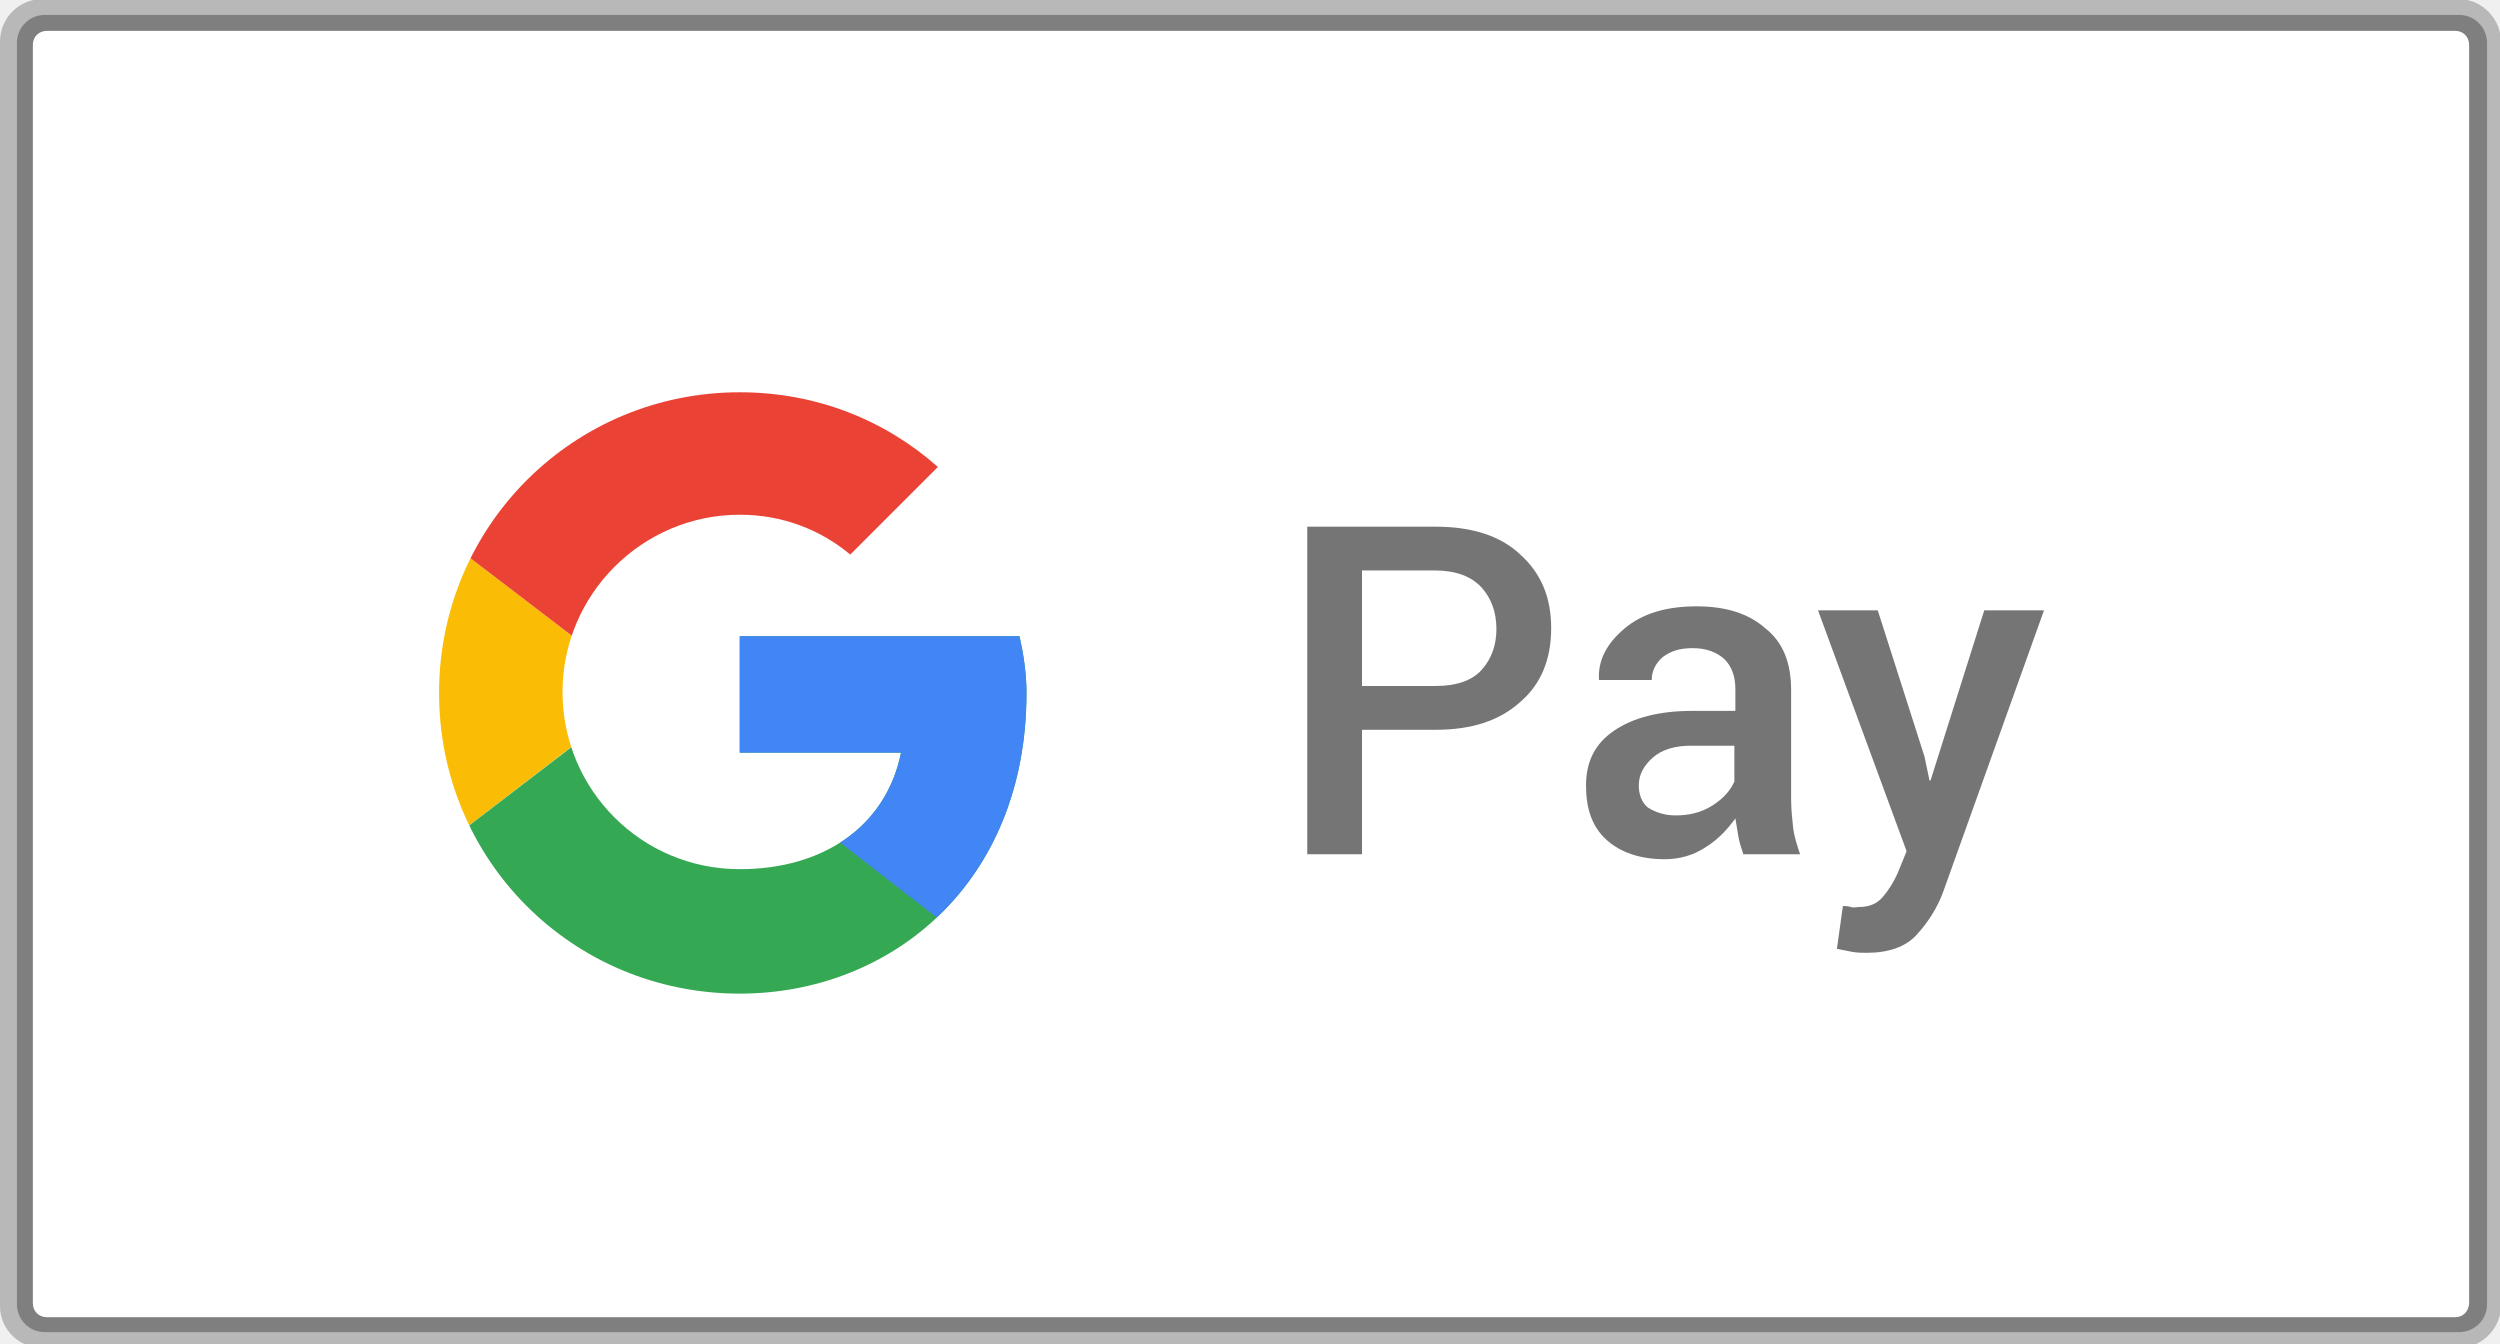
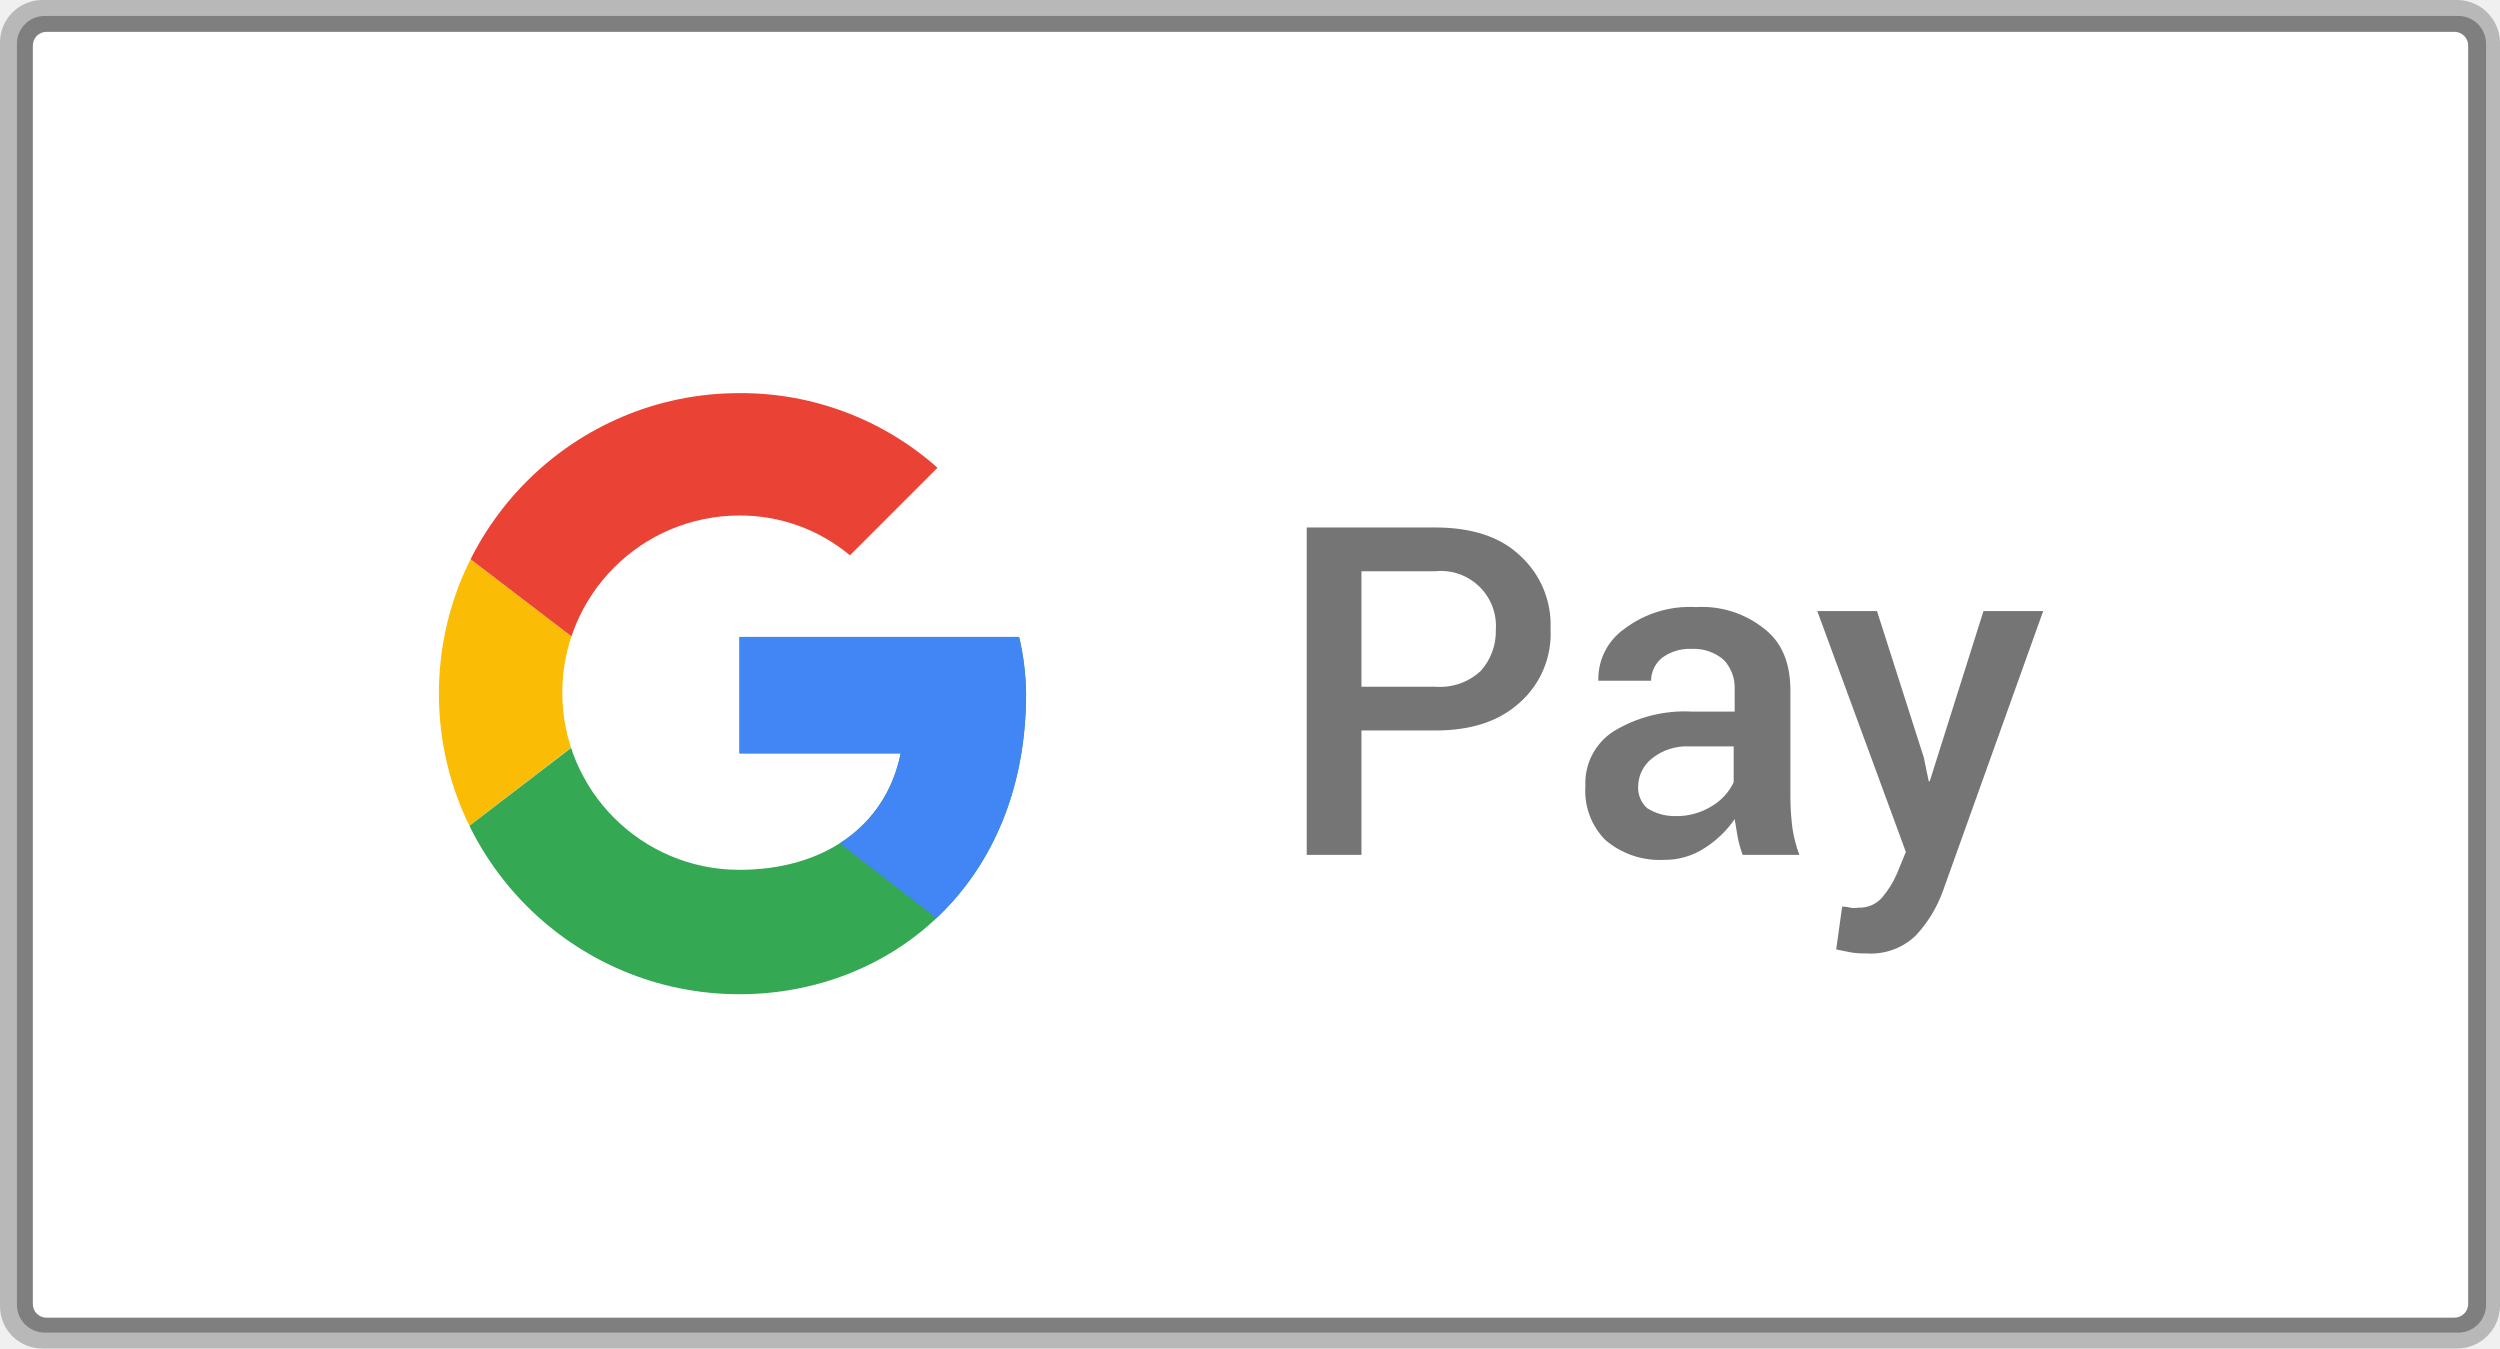
- <svg xmlns="http://www.w3.org/2000/svg" xmlns:xlink="http://www.w3.org/1999/xlink" version="1.1" id="Layer_1" x="0px" y="0px" viewBox="0 0 251.1 134.9" style="enable-background:new 0 0 251.1 134.9;" xml:space="preserve">
-   <style type="text/css">
- 	.st0{opacity:0.5;fill:#7F7F7F;}
- 	.st1{fill:#7F7F7F;}
- 	.st2{fill:#FFFFFF;}
- 	.st3{clip-path:url(#SVGID_2_);fill:#FBBC05;}
- 	.st4{clip-path:url(#SVGID_4_);fill:#EA4335;}
- 	.st5{clip-path:url(#SVGID_6_);fill:#34A853;}
- 	.st6{clip-path:url(#SVGID_8_);fill:#4285F4;}
- 	.st7{fill:#757575;}
- </style>
+ <svg xmlns="http://www.w3.org/2000/svg" id="Layer_1" data-name="Layer 1" viewBox="0 0 251.2 135.5">
+   <defs>
+     <clipPath id="clip-path" transform="translate(0 0.1)">
+       <path d="M102.4,63.9H74.3V75.6H90.5C89,83,82.7,87.3,74.3,87.3a17.8,17.8,0,0,1,0-35.6,17.13,17.13,0,0,1,11.1,4l8.8-8.8a29.72,29.72,0,0,0-19.9-7.5,30.2,30.2,0,1,0,0,60.4c15.1,0,28.8-11,28.8-30.2A26.16,26.16,0,0,0,102.4,63.9Z" style="fill: none" />
+     </clipPath>
+   </defs>
  <g id="Card">
-     <path class="st0" d="M4.3,135.4h242.6c2.3,0,4.3-1.9,4.3-4.3V4.2c0-2.3-1.9-4.3-4.3-4.3H4.3C1.9-0.1,0,1.8,0,4.2v127   C0,133.5,1.9,135.4,4.3,135.4z" />
-     <path class="st1" d="M4.5,1.5H247c1.6,0,2.8,1.3,2.8,2.8v126.7c0,1.6-1.3,2.8-2.8,2.8H4.5c-1.6,0-2.8-1.3-2.8-2.8V4.3   C1.7,2.8,2.9,1.5,4.5,1.5z" />
-     <path class="st2" d="M246.6,132.3H4.7c-0.8,0-1.4-0.6-1.4-1.4V4.5c0-0.8,0.6-1.4,1.4-1.4h241.9c0.8,0,1.4,0.6,1.4,1.4v126.3   C248,131.7,247.4,132.3,246.6,132.3z" />
+     <path d="M4.3,135.4H246.9a4.33,4.33,0,0,0,4.3-4.3V4.2a4.33,4.33,0,0,0-4.3-4.3H4.3A4.27,4.27,0,0,0,0,4.2v127A4.25,4.25,0,0,0,4.3,135.4Z" transform="translate(0 0.1)" style="fill: #7f7f7f;opacity: 0.5;isolation: isolate" />
+     <path d="M4.5,1.5H247a2.8,2.8,0,0,1,2.8,2.8V131a2.8,2.8,0,0,1-2.8,2.8H4.5A2.8,2.8,0,0,1,1.7,131V4.3A2.8,2.8,0,0,1,4.5,1.5Z" transform="translate(0 0.1)" style="fill: #7f7f7f" />
+     <path d="M246.6,132.3H4.7a1.37,1.37,0,0,1-1.4-1.4V4.5A1.37,1.37,0,0,1,4.7,3.1H246.6A1.37,1.37,0,0,1,248,4.5V130.8A1.39,1.39,0,0,1,246.6,132.3Z" transform="translate(0 0.1)" style="fill: #fff" />
  </g>
  <g id="Mark">
-     <g id="G_1_">
-       <g>
-         <defs>
-           <path id="SVGID_1_" d="M102.4,63.9H74.3v11.7h16.2C89,83,82.7,87.3,74.3,87.3c-9.9,0-17.8-8-17.8-17.8s8-17.8,17.8-17.8      c4.3,0,8.1,1.5,11.1,4l8.8-8.8c-5.3-4.7-12.2-7.5-19.9-7.5c-16.7,0-30.2,13.4-30.2,30.2s13.4,30.2,30.2,30.2      c15.1,0,28.8-11,28.8-30.2C103.1,67.6,102.8,65.7,102.4,63.9z" />
-         </defs>
-         <clipPath id="SVGID_2_">
-           <use xlink:href="#SVGID_1_" style="overflow:visible;" />
-         </clipPath>
-         <path class="st3" d="M41.4,87.3V51.6l23.3,17.8L41.4,87.3z" />
+     <g id="G">
+       <g style="clip-path: url(#clip-path)">
+         <path d="M41.4,87.3V51.6L64.7,69.4Z" transform="translate(0 0.1)" style="fill: #fbbc05" />
      </g>
-       <g>
-         <defs>
-           <path id="SVGID_3_" d="M102.4,63.9H74.3v11.7h16.2C89,83,82.7,87.3,74.3,87.3c-9.9,0-17.8-8-17.8-17.8s8-17.8,17.8-17.8      c4.3,0,8.1,1.5,11.1,4l8.8-8.8c-5.3-4.7-12.2-7.5-19.9-7.5c-16.7,0-30.2,13.4-30.2,30.2s13.4,30.2,30.2,30.2      c15.1,0,28.8-11,28.8-30.2C103.1,67.6,102.8,65.7,102.4,63.9z" />
-         </defs>
-         <clipPath id="SVGID_4_">
-           <use xlink:href="#SVGID_3_" style="overflow:visible;" />
-         </clipPath>
-         <path class="st4" d="M41.4,51.6l23.3,17.8l9.6-8.4l32.9-5.3V36.5H41.4V51.6z" />
+       <g style="clip-path: url(#clip-path)">
+         <path d="M41.4,51.6,64.7,69.4,74.3,61l32.9-5.3V36.5H41.4Z" transform="translate(0 0.1)" style="fill: #ea4335" />
      </g>
-       <g>
-         <defs>
-           <path id="SVGID_5_" d="M102.4,63.9H74.3v11.7h16.2C89,83,82.7,87.3,74.3,87.3c-9.9,0-17.8-8-17.8-17.8s8-17.8,17.8-17.8      c4.3,0,8.1,1.5,11.1,4l8.8-8.8c-5.3-4.7-12.2-7.5-19.9-7.5c-16.7,0-30.2,13.4-30.2,30.2s13.4,30.2,30.2,30.2      c15.1,0,28.8-11,28.8-30.2C103.1,67.6,102.8,65.7,102.4,63.9z" />
-         </defs>
-         <clipPath id="SVGID_6_">
-           <use xlink:href="#SVGID_5_" style="overflow:visible;" />
-         </clipPath>
-         <path class="st5" d="M41.4,87.3l41.1-31.5l10.8,1.4l13.8-20.6v65.8H41.4V87.3z" />
+       <g style="clip-path: url(#clip-path)">
+         <path d="M41.4,87.3,82.5,55.8l10.8,1.4,13.8-20.6v65.8H41.4Z" transform="translate(0 0.1)" style="fill: #34a853" />
      </g>
-       <g>
-         <defs>
-           <path id="SVGID_7_" d="M102.4,63.9H74.3v11.7h16.2C89,83,82.7,87.3,74.3,87.3c-9.9,0-17.8-8-17.8-17.8s8-17.8,17.8-17.8      c4.3,0,8.1,1.5,11.1,4l8.8-8.8c-5.3-4.7-12.2-7.5-19.9-7.5c-16.7,0-30.2,13.4-30.2,30.2s13.4,30.2,30.2,30.2      c15.1,0,28.8-11,28.8-30.2C103.1,67.6,102.8,65.7,102.4,63.9z" />
-         </defs>
-         <clipPath id="SVGID_8_">
-           <use xlink:href="#SVGID_7_" style="overflow:visible;" />
-         </clipPath>
-         <path class="st6" d="M107.2,102.3L64.7,69.4l-5.5-4.1l48-13.7V102.3z" />
+       <g style="clip-path: url(#clip-path)">
+         <path d="M107.2,102.3,64.7,69.4l-5.5-4.1,48-13.7Z" transform="translate(0 0.1)" style="fill: #4285f4" />
      </g>
    </g>
    <g id="Pay">
-       <path class="st7" d="M136.8,73.3v12.5h-5.5V52.9h12.9c3.6,0,6.5,0.9,8.5,2.8c2.1,1.9,3.1,4.3,3.1,7.4c0,3.1-1,5.6-3.1,7.4    c-2.1,1.9-4.9,2.8-8.5,2.8H136.8z M136.8,68.9h7.4c2,0,3.6-0.5,4.6-1.6c1-1.1,1.5-2.5,1.5-4.1c0-1.7-0.5-3.1-1.5-4.2    c-1-1.1-2.6-1.7-4.6-1.7h-7.4V68.9z" />
-       <path class="st7" d="M175.1,85.8c-0.2-0.6-0.4-1.2-0.5-1.8c-0.1-0.6-0.2-1.2-0.3-1.8c-0.8,1.1-1.7,2.1-3,2.9    c-1.2,0.8-2.6,1.2-4.1,1.2c-2.5,0-4.5-0.7-5.9-2s-2-3.1-2-5.4c0-2.4,0.9-4.2,2.8-5.5c1.9-1.3,4.5-2,7.9-2h4.3v-2.2    c0-1.3-0.4-2.3-1.1-3c-0.8-0.7-1.8-1.1-3.2-1.1c-1.3,0-2.2,0.3-3,0.9c-0.7,0.6-1.1,1.4-1.1,2.3h-5.3l0-0.1    c-0.1-1.9,0.8-3.6,2.6-5.1c1.8-1.5,4.2-2.2,7.2-2.2c2.9,0,5.2,0.7,6.9,2.2c1.8,1.4,2.6,3.5,2.6,6.2v10.9c0,1,0.1,2,0.2,2.9    s0.4,1.8,0.7,2.7H175.1z M168.3,81.9c1.4,0,2.6-0.3,3.7-1c1.1-0.7,1.8-1.5,2.2-2.4v-3.6h-4.4c-1.6,0-2.9,0.4-3.8,1.2    s-1.4,1.7-1.4,2.8c0,0.9,0.3,1.7,0.9,2.2C166.3,81.6,167.2,81.9,168.3,81.9z" />
-       <path class="st7" d="M193.3,76l0.5,2.4h0.1l5.4-17.1h6l-10.1,28.2c-0.6,1.7-1.6,3.2-2.7,4.4s-2.8,1.8-5,1.8c-0.5,0-0.9,0-1.5-0.1    c-0.5-0.1-1-0.2-1.5-0.3l0.6-4.3c0.2,0,0.5,0,0.8,0.1s0.6,0,0.8,0c1,0,1.8-0.3,2.4-1s1.1-1.5,1.5-2.4l0.9-2.2l-8.9-24.2h6    L193.3,76z" />
+       <path d="M136.8,73.3V85.8h-5.5V52.9h12.9c3.6,0,6.5.9,8.5,2.8a9.38,9.38,0,0,1,3.1,7.4,9.24,9.24,0,0,1-3.1,7.4c-2.1,1.9-4.9,2.8-8.5,2.8Zm0-4.4h7.4a6,6,0,0,0,4.6-1.6,5.92,5.92,0,0,0,1.5-4.1,5.53,5.53,0,0,0-6.1-5.9h-7.4Z" transform="translate(0 0.1)" style="fill: #757575" />
+       <path d="M175.1,85.8a12.09,12.09,0,0,1-.5-1.8l-.3-1.8a10.4,10.4,0,0,1-3,2.9,7.3,7.3,0,0,1-4.1,1.2,8.42,8.42,0,0,1-5.9-2,7,7,0,0,1-2-5.4,6.2,6.2,0,0,1,2.8-5.5,13.76,13.76,0,0,1,7.9-2h4.3V69.2a4.08,4.08,0,0,0-1.1-3,4.59,4.59,0,0,0-3.2-1.1,4.66,4.66,0,0,0-3,.9,3,3,0,0,0-1.1,2.3h-5.3v-.1a6.16,6.16,0,0,1,2.6-5.1,10.87,10.87,0,0,1,7.2-2.2,10,10,0,0,1,6.9,2.2c1.8,1.4,2.6,3.5,2.6,6.2V80.2a26.42,26.42,0,0,0,.2,2.9,13.43,13.43,0,0,0,.7,2.7Zm-6.8-3.9a6.63,6.63,0,0,0,3.7-1,5.52,5.52,0,0,0,2.2-2.4V74.9h-4.4a5.59,5.59,0,0,0-3.8,1.2,3.65,3.65,0,0,0-1.4,2.8,2.79,2.79,0,0,0,.9,2.2A5.12,5.12,0,0,0,168.3,81.9Z" transform="translate(0 0.1)" style="fill: #757575" />
+       <path d="M193.3,76l.5,2.4h.1l5.4-17.1h6L195.2,89.5a13,13,0,0,1-2.7,4.4,6.51,6.51,0,0,1-5,1.8,8.08,8.08,0,0,1-1.5-.1l-1.5-.3.6-4.3a2.49,2.49,0,0,1,.8.1,2.13,2.13,0,0,0,.8,0,3,3,0,0,0,2.4-1,9.74,9.74,0,0,0,1.5-2.4l.9-2.2-8.9-24.2h6Z" transform="translate(0 0.1)" style="fill: #757575" />
    </g>
  </g>
</svg>
